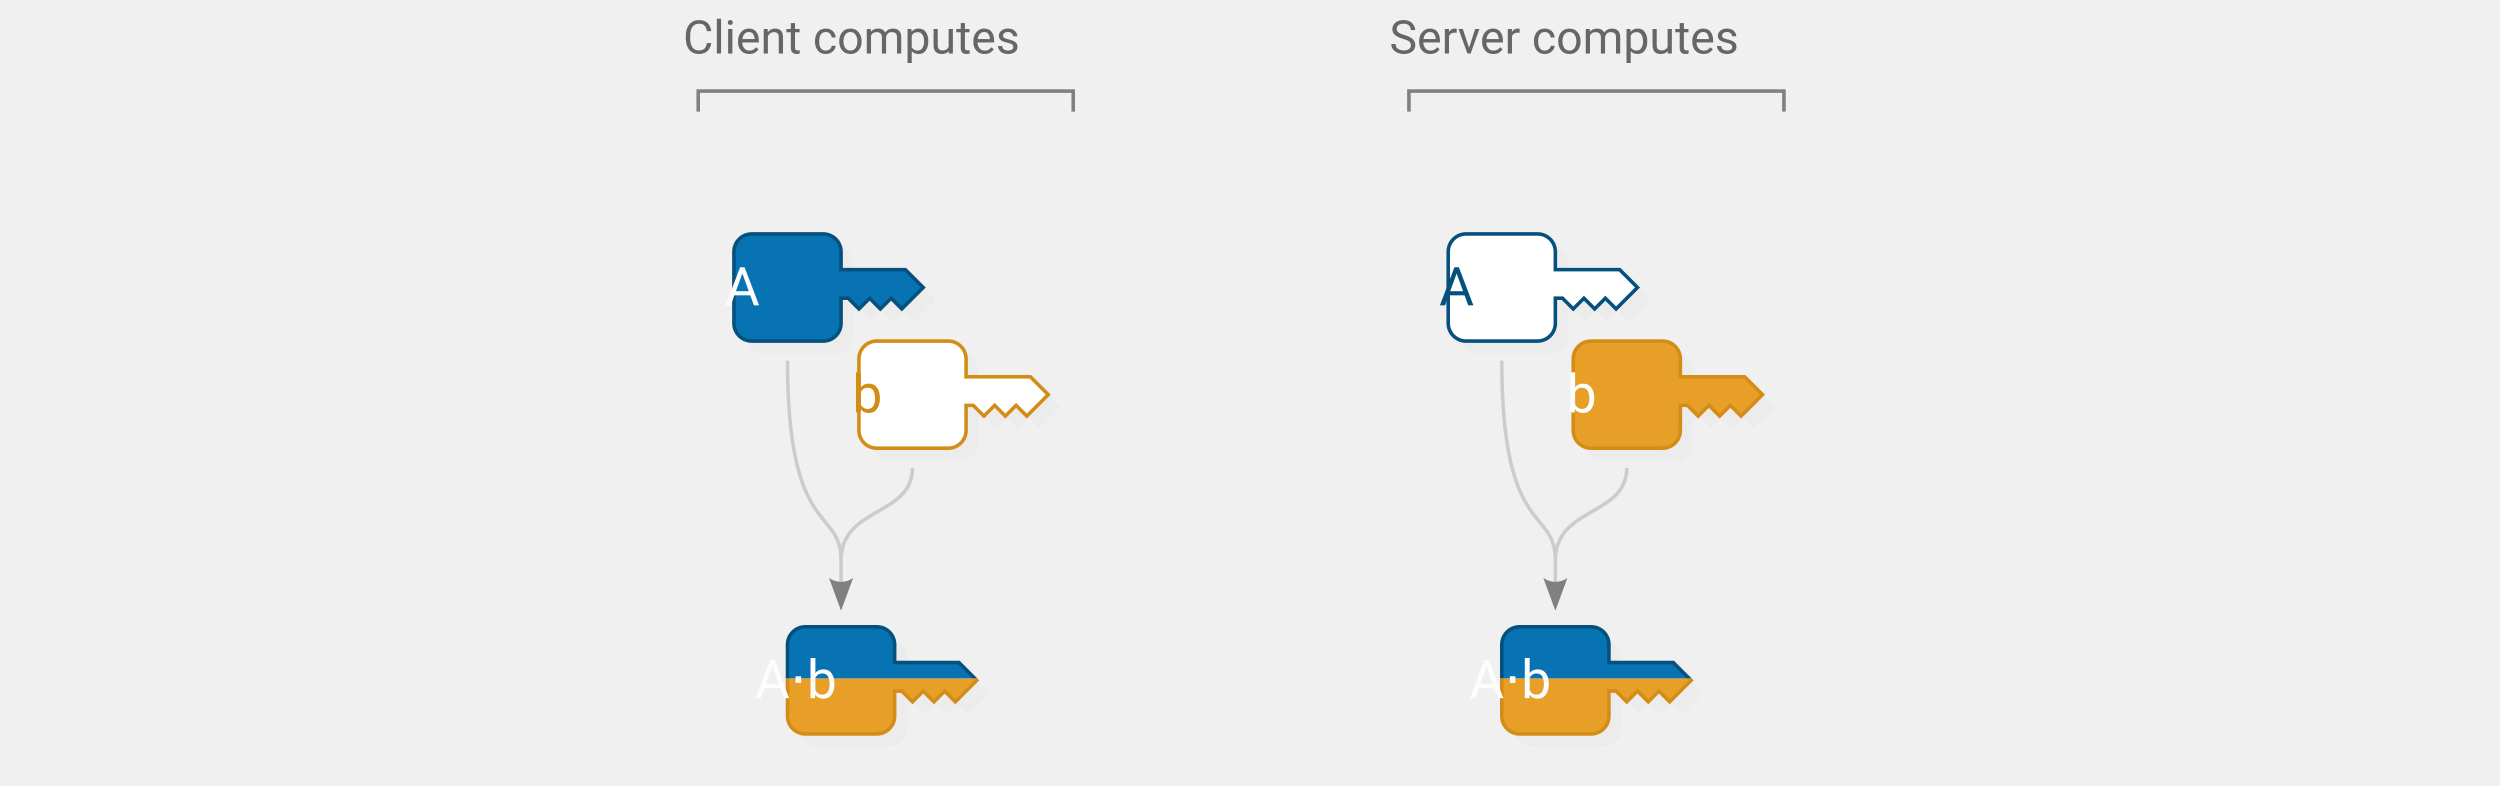
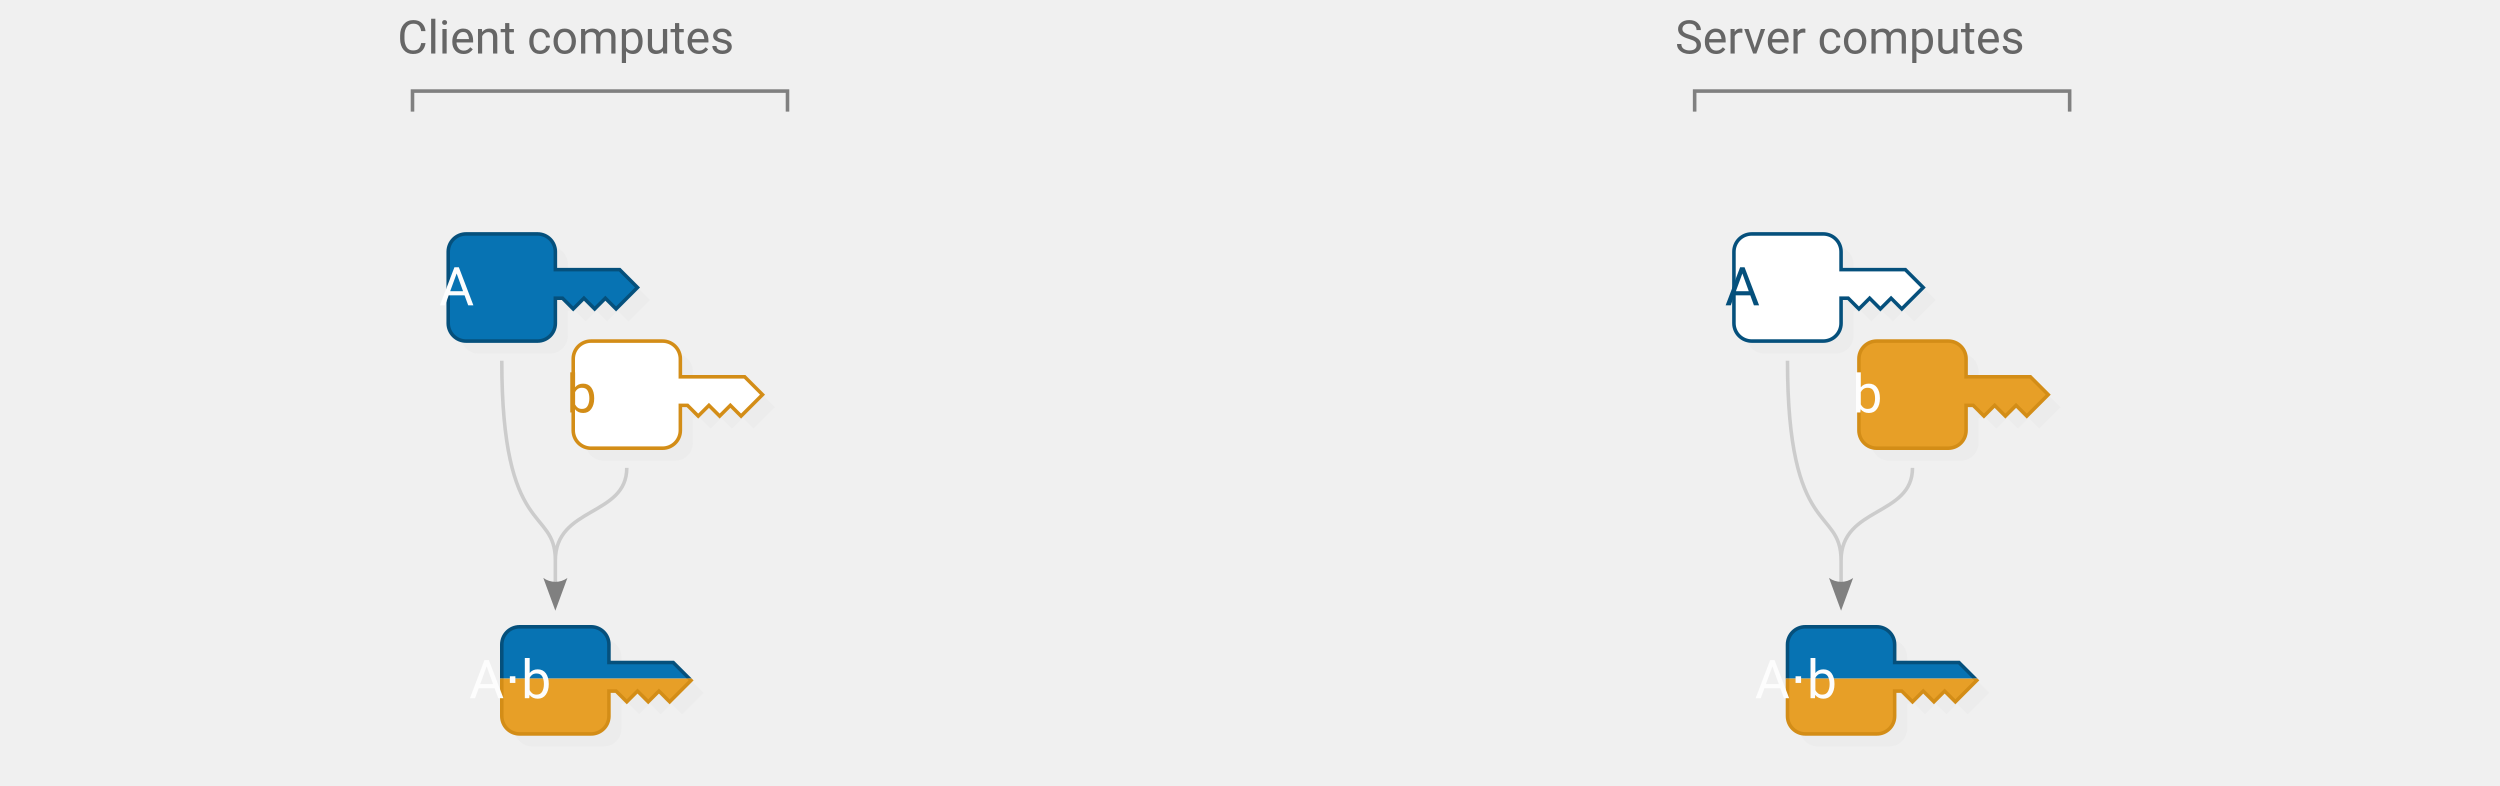
<svg xmlns="http://www.w3.org/2000/svg" width="700" height="220" viewBox="0 0 700 220" version="1.1" id="svg8">
  <defs id="defs2">
    <marker style="overflow:visible" id="marker4233" refX="0" refY="0" orient="auto">
      <path transform="scale(-0.6)" d="m 8.719,4.034 -10.926,-4.018 10.926,-4.018 c -1.745,2.372 -1.735,5.617 -6e-7,8.035 z" style="fill:#808080;fill-opacity:1;fill-rule:evenodd;stroke:#808080;stroke-width:0.625;stroke-linejoin:round;stroke-opacity:1" id="path4231" />
    </marker>
    <marker orient="auto" refY="0" refX="0" id="marker4083" style="overflow:visible">
      <path id="path4081" style="fill:#808080;fill-opacity:1;fill-rule:evenodd;stroke:#808080;stroke-width:0.625;stroke-linejoin:round;stroke-opacity:1" d="m 8.719,4.034 -10.926,-4.018 10.926,-4.018 c -1.745,2.372 -1.735,5.617 -6e-7,8.035 z" transform="scale(-0.6)" />
    </marker>
    <marker style="overflow:visible" id="marker4007" refX="0" refY="0" orient="auto">
      <path transform="scale(-0.6)" d="m 8.719,4.034 -10.926,-4.018 10.926,-4.018 c -1.745,2.372 -1.735,5.617 -6e-7,8.035 z" style="fill:#808080;fill-opacity:1;fill-rule:evenodd;stroke:#808080;stroke-width:0.625;stroke-linejoin:round;stroke-opacity:1" id="path4005" />
    </marker>
    <marker style="overflow:visible" id="marker3931" refX="0" refY="0" orient="auto">
      <path transform="scale(-0.6)" d="m 8.719,4.034 -10.926,-4.018 10.926,-4.018 c -1.745,2.372 -1.735,5.617 -6e-7,8.035 z" style="fill:#808080;fill-opacity:1;fill-rule:evenodd;stroke:#808080;stroke-width:0.625;stroke-linejoin:round;stroke-opacity:1" id="path3929" />
    </marker>
    <marker orient="auto" refY="0" refX="0" id="marker3867" style="overflow:visible">
      <path id="path3865" style="fill:#808080;fill-opacity:1;fill-rule:evenodd;stroke:#808080;stroke-width:0.625;stroke-linejoin:round;stroke-opacity:1" d="m 8.719,4.034 -10.926,-4.018 10.926,-4.018 c -1.745,2.372 -1.735,5.617 -6e-7,8.035 z" transform="scale(-0.6)" />
    </marker>
    <marker orient="auto" refY="0" refX="0" id="Arrow2Mstart" style="overflow:visible">
      <path id="path862" style="fill:#808080;fill-opacity:1;fill-rule:evenodd;stroke:#808080;stroke-width:0.625;stroke-linejoin:round;stroke-opacity:1" d="m 8.719,4.034 -10.926,-4.018 10.926,-4.018 c -1.745,2.372 -1.735,5.617 -6e-7,8.035 z" transform="scale(0.6)" />
    </marker>
    <marker style="overflow:visible" id="marker3411" refX="0" refY="0" orient="auto">
      <path transform="scale(-0.6)" d="m 8.719,4.034 -10.926,-4.018 10.926,-4.018 c -1.745,2.372 -1.735,5.617 -6e-7,8.035 z" style="fill:#808080;fill-opacity:1;fill-rule:evenodd;stroke:#808080;stroke-width:0.625;stroke-linejoin:round;stroke-opacity:1" id="path3409" />
    </marker>
    <clipPath clipPathUnits="userSpaceOnUse" id="clipPath4115">
      <rect style="color:#000000;overflow:visible;opacity:1;vector-effect:none;fill:#666666;fill-opacity:1;stroke:none;stroke-width:0.856;stroke-linecap:butt;stroke-linejoin:miter;stroke-miterlimit:4;stroke-dasharray:none;stroke-dashoffset:0;stroke-opacity:1;marker:none;marker-start:none;marker-mid:none;marker-end:none;paint-order:fill markers stroke" id="rect4117" width="55" height="16" x="359" y="292.167" />
    </clipPath>
    <clipPath clipPathUnits="userSpaceOnUse" id="clipPath4119">
      <rect y="316.167" x="344" height="16" width="55" id="rect4121" style="color:#000000;overflow:visible;opacity:1;vector-effect:none;fill:#3e3e3e;fill-opacity:1;stroke:none;stroke-width:0.856;stroke-linecap:butt;stroke-linejoin:miter;stroke-miterlimit:4;stroke-dasharray:none;stroke-dashoffset:0;stroke-opacity:1;marker:none;marker-start:none;marker-mid:none;marker-end:none;paint-order:fill markers stroke" />
    </clipPath>
    <clipPath clipPathUnits="userSpaceOnUse" id="clipPath4119-7">
      <rect y="316.167" x="344" height="16" width="55" id="rect4121-4" style="color:#000000;overflow:visible;opacity:1;vector-effect:none;fill:#3e3e3e;fill-opacity:1;stroke:none;stroke-width:0.856;stroke-linecap:butt;stroke-linejoin:miter;stroke-miterlimit:4;stroke-dasharray:none;stroke-dashoffset:0;stroke-opacity:1;marker:none;marker-start:none;marker-mid:none;marker-end:none;paint-order:fill markers stroke" />
    </clipPath>
    <clipPath clipPathUnits="userSpaceOnUse" id="clipPath4373">
      <rect y="291.667" x="359" height="16" width="55" id="rect4375" style="color:#000000;overflow:visible;opacity:1;vector-effect:none;fill:#666666;fill-opacity:1;stroke:none;stroke-width:0.856;stroke-linecap:butt;stroke-linejoin:miter;stroke-miterlimit:4;stroke-dasharray:none;stroke-dashoffset:0;stroke-opacity:1;marker:none;marker-start:none;marker-mid:none;marker-end:none;paint-order:fill markers stroke" />
    </clipPath>
    <clipPath clipPathUnits="userSpaceOnUse" id="clipPath4379">
      <rect style="color:#000000;overflow:visible;opacity:1;vector-effect:none;fill:#3e3e3e;fill-opacity:1;stroke:none;stroke-width:0.856;stroke-linecap:butt;stroke-linejoin:miter;stroke-miterlimit:4;stroke-dasharray:none;stroke-dashoffset:0;stroke-opacity:1;marker:none;marker-start:none;marker-mid:none;marker-end:none;paint-order:fill markers stroke" id="rect4381" width="55" height="16" x="344" y="315.667" />
    </clipPath>
    <clipPath clipPathUnits="userSpaceOnUse" id="clipPath4115-7">
      <rect style="color:#000000;overflow:visible;opacity:1;vector-effect:none;fill:#666666;fill-opacity:1;stroke:none;stroke-width:0.856;stroke-linecap:butt;stroke-linejoin:miter;stroke-miterlimit:4;stroke-dasharray:none;stroke-dashoffset:0;stroke-opacity:1;marker:none;marker-start:none;marker-mid:none;marker-end:none;paint-order:fill markers stroke" id="rect4117-4" width="55" height="16" x="359" y="292.167" />
    </clipPath>
    <clipPath clipPathUnits="userSpaceOnUse" id="clipPath4119-3">
      <rect y="316.167" x="344" height="16" width="55" id="rect4121-0" style="color:#000000;overflow:visible;opacity:1;vector-effect:none;fill:#3e3e3e;fill-opacity:1;stroke:none;stroke-width:0.856;stroke-linecap:butt;stroke-linejoin:miter;stroke-miterlimit:4;stroke-dasharray:none;stroke-dashoffset:0;stroke-opacity:1;marker:none;marker-start:none;marker-mid:none;marker-end:none;paint-order:fill markers stroke" />
    </clipPath>
    <clipPath clipPathUnits="userSpaceOnUse" id="clipPath4119-8">
      <rect y="316.167" x="344" height="16" width="55" id="rect4121-6" style="color:#000000;overflow:visible;opacity:1;vector-effect:none;fill:#3e3e3e;fill-opacity:1;stroke:none;stroke-width:0.856;stroke-linecap:butt;stroke-linejoin:miter;stroke-miterlimit:4;stroke-dasharray:none;stroke-dashoffset:0;stroke-opacity:1;marker:none;marker-start:none;marker-mid:none;marker-end:none;paint-order:fill markers stroke" />
    </clipPath>
    <clipPath clipPathUnits="userSpaceOnUse" id="clipPath4373-3">
      <rect y="291.667" x="359" height="16" width="55" id="rect4375-1" style="color:#000000;overflow:visible;opacity:1;vector-effect:none;fill:#666666;fill-opacity:1;stroke:none;stroke-width:0.856;stroke-linecap:butt;stroke-linejoin:miter;stroke-miterlimit:4;stroke-dasharray:none;stroke-dashoffset:0;stroke-opacity:1;marker:none;marker-start:none;marker-mid:none;marker-end:none;paint-order:fill markers stroke" />
    </clipPath>
    <clipPath clipPathUnits="userSpaceOnUse" id="clipPath4379-9">
      <rect style="color:#000000;overflow:visible;opacity:1;vector-effect:none;fill:#3e3e3e;fill-opacity:1;stroke:none;stroke-width:0.856;stroke-linecap:butt;stroke-linejoin:miter;stroke-miterlimit:4;stroke-dasharray:none;stroke-dashoffset:0;stroke-opacity:1;marker:none;marker-start:none;marker-mid:none;marker-end:none;paint-order:fill markers stroke" id="rect4381-4" width="55" height="16" x="344" y="315.667" />
    </clipPath>
    <clipPath clipPathUnits="userSpaceOnUse" id="clipPath4373-3-7">
      <rect y="291.667" x="359" height="16" width="55" id="rect4375-1-8" style="color:#000000;overflow:visible;opacity:1;vector-effect:none;fill:#666666;fill-opacity:1;stroke:none;stroke-width:0.856;stroke-linecap:butt;stroke-linejoin:miter;stroke-miterlimit:4;stroke-dasharray:none;stroke-dashoffset:0;stroke-opacity:1;marker:none;marker-start:none;marker-mid:none;marker-end:none;paint-order:fill markers stroke" />
    </clipPath>
    <clipPath clipPathUnits="userSpaceOnUse" id="clipPath4379-9-4">
      <rect style="color:#000000;overflow:visible;opacity:1;vector-effect:none;fill:#3e3e3e;fill-opacity:1;stroke:none;stroke-width:0.856;stroke-linecap:butt;stroke-linejoin:miter;stroke-miterlimit:4;stroke-dasharray:none;stroke-dashoffset:0;stroke-opacity:1;marker:none;marker-start:none;marker-mid:none;marker-end:none;paint-order:fill markers stroke" id="rect4381-4-5" width="55" height="16" x="344" y="315.667" />
    </clipPath>
  </defs>
  <g id="layer1" transform="translate(0,-371.1667)">
-     <g id="g4330" transform="translate(225.5,135.5)">
+     <g id="g4330" transform="translate(305.5,135.5)">
      <path id="path4284" d="m 188.5,304.667 c -2.77,0 -5,2.23 -5,5 v 20 c 0,2.77 2.23,5 5,5 h 20 c 2.77,0 5,-2.23 5,-5 v -7 h 2 l 3,3 3,-3 3,3 3,-3 3,3 6,-6 -5,-5 h -18 v -5 c 0,-2.77 -2.23,-5 -5,-5 z" style="color:#000000;overflow:visible;opacity:1;vector-effect:none;fill:#ececec;fill-opacity:1;stroke:none;stroke-width:1;stroke-linecap:butt;stroke-linejoin:miter;stroke-miterlimit:4;stroke-dasharray:none;stroke-dashoffset:0;stroke-opacity:1;marker:none;marker-start:none;marker-mid:none;marker-end:none;paint-order:fill markers stroke" />
      <path style="color:#000000;overflow:visible;opacity:1;vector-effect:none;fill:#ffffff;fill-opacity:1;stroke:#05507c;stroke-width:1;stroke-linecap:butt;stroke-linejoin:miter;stroke-miterlimit:4;stroke-dasharray:none;stroke-dashoffset:0;stroke-opacity:1;marker:none;marker-start:none;marker-mid:none;marker-end:none;paint-order:fill markers stroke" d="m 185,301.167 c -2.77,0 -5,2.23 -5,5 v 20 c 0,2.77 2.23,5 5,5 h 20 c 2.77,0 5,-2.23 5,-5 v -7 h 2 l 3,3 3,-3 3,3 3,-3 3,3 6,-6 -5,-5 h -18 v -5 c 0,-2.77 -2.23,-5 -5,-5 z" id="path3955-0-3" />
      <text id="text3555" y="321.167" x="195" style="color:#000000;font-style:normal;font-variant:normal;font-weight:normal;font-stretch:normal;font-size:13px;line-height:1;font-family:'Helvetica Neue';-inkscape-font-specification:'Helvetica Neue';text-indent:0;text-align:center;text-decoration:none;text-decoration-line:none;letter-spacing:0px;word-spacing:0px;text-transform:none;writing-mode:lr-tb;direction:ltr;baseline-shift:baseline;text-anchor:middle;display:inline;overflow:visible;visibility:visible;fill:#05507c;fill-opacity:1;fill-rule:nonzero;stroke:none;stroke-width:1px;stroke-linecap:butt;stroke-linejoin:miter;stroke-opacity:1;marker:none;enable-background:accumulate" xml:space="preserve">
        <tspan id="tspan3553" style="font-style:normal;font-variant:normal;font-weight:normal;font-stretch:normal;font-size:15px;line-height:1.2;font-family:Roboto;-inkscape-font-specification:Roboto;fill:#05507c;fill-opacity:1" y="321.167" x="195">A</tspan>
      </text>
    </g>
-     <g id="g4318" transform="translate(345.5,105.5)">
+     <g id="g4318" transform="translate(425.5,105.5)">
      <path style="color:#000000;overflow:visible;opacity:1;vector-effect:none;fill:#ececec;fill-opacity:1;stroke:none;stroke-width:1;stroke-linecap:butt;stroke-linejoin:miter;stroke-miterlimit:4;stroke-dasharray:none;stroke-dashoffset:0;stroke-opacity:1;marker:none;marker-start:none;marker-mid:none;marker-end:none;paint-order:fill markers stroke" d="m 103.5,364.667 c -2.77,0 -5,2.23 -5,5 v 20 c 0,2.77 2.23,5 5,5 h 20 c 2.77,0 5,-2.23 5,-5 v -7 h 2 l 3,3 3,-3 3,3 3,-3 3,3 6,-6 -5,-5 h -18 v -5 c 0,-2.77 -2.23,-5 -5,-5 z" id="path4278" />
      <path style="color:#000000;overflow:visible;opacity:1;vector-effect:none;fill:#e79f27;fill-opacity:1;stroke:#d38d17;stroke-width:1;stroke-linecap:butt;stroke-linejoin:miter;stroke-miterlimit:4;stroke-dasharray:none;stroke-dashoffset:0;stroke-opacity:1;marker:none;marker-start:none;marker-mid:none;marker-end:none;paint-order:fill markers stroke" d="m 100,361.167 c -2.77,0 -5,2.23 -5,5 v 20 c 0,2.77 2.23,5 5,5 h 20 c 2.77,0 5,-2.23 5,-5 v -7 h 2 l 3,3 3,-3 3,3 3,-3 3,3 6,-6 -5,-5 h -18 v -5 c 0,-2.77 -2.23,-5 -5,-5 z" id="path3955" />
      <text xml:space="preserve" style="color:#000000;font-style:normal;font-variant:normal;font-weight:normal;font-stretch:normal;font-size:13px;line-height:1;font-family:'Helvetica Neue';-inkscape-font-specification:'Helvetica Neue';text-indent:0;text-align:center;text-decoration:none;text-decoration-line:none;letter-spacing:0px;word-spacing:0px;text-transform:none;writing-mode:lr-tb;direction:ltr;baseline-shift:baseline;text-anchor:middle;display:inline;overflow:visible;visibility:visible;fill:#fefefe;fill-opacity:1;fill-rule:nonzero;stroke:none;stroke-width:1px;stroke-linecap:butt;stroke-linejoin:miter;stroke-opacity:1;marker:none;enable-background:accumulate" x="110" y="381.167" id="text3530">
        <tspan x="110" y="381.167" style="font-style:normal;font-variant:normal;font-weight:normal;font-stretch:normal;font-size:15px;line-height:1.2;font-family:Roboto;-inkscape-font-specification:Roboto;fill:#fefefe;fill-opacity:1" id="tspan3528">b</tspan>
      </text>
    </g>
    <g id="g4355-0" transform="translate(236,486)">
-       <path style="color:#000000;overflow:visible;opacity:1;vector-effect:none;fill:#ececec;fill-opacity:1;stroke:none;stroke-width:1;stroke-linecap:butt;stroke-linejoin:miter;stroke-miterlimit:4;stroke-dasharray:none;stroke-dashoffset:0;stroke-opacity:1;marker:none;marker-start:none;marker-mid:none;marker-end:none;paint-order:fill markers stroke" d="m 193,64.167 c -2.77,0 -5,2.23 -5,5 v 20 c 0,2.77 2.23,5 5,5 h 20 c 2.77,0 5,-2.23 5,-5 v -7 h 2 l 3,3 3,-3 3,3 3,-3 3,3 6,-6 -5,-5 h -18 v -5 c 0,-2.77 -2.23,-5 -5,-5 z" id="path4290-3" />
-       <path transform="translate(-175.5,-232.5)" clip-path="url(#clipPath4373-3-7)" id="path4113-6" d="m 365,293.167 c -2.77,0 -5,2.23 -5,5 v 20 c 0,2.77 2.23,5 5,5 h 20 c 2.77,0 5,-2.23 5,-5 v -7 h 2 l 3,3 3,-3 3,3 3,-3 3,3 6,-6 -5,-5 h -18 v -5 c 0,-2.77 -2.23,-5 -5,-5 z" style="color:#000000;overflow:visible;opacity:1;vector-effect:none;fill:#0773b3;fill-opacity:1;stroke:#05507c;stroke-width:1;stroke-linecap:butt;stroke-linejoin:miter;stroke-miterlimit:4;stroke-dasharray:none;stroke-dashoffset:0;stroke-opacity:1;marker:none;marker-start:none;marker-mid:none;marker-end:none;paint-order:fill markers stroke" />
-       <path clip-path="url(#clipPath4379-9-4)" style="color:#000000;overflow:visible;opacity:1;vector-effect:none;fill:#e79f27;fill-opacity:1;stroke:#d38d17;stroke-width:1;stroke-linecap:butt;stroke-linejoin:miter;stroke-miterlimit:4;stroke-dasharray:none;stroke-dashoffset:0;stroke-opacity:1;marker:none;marker-start:none;marker-mid:none;marker-end:none;paint-order:fill markers stroke" d="m 350,301.167 c -2.77,0 -5,2.23 -5,5 v 20 c 0,2.77 2.23,5 5,5 h 20 c 2.77,0 5,-2.23 5,-5 v -7 h 2 l 3,3 3,-3 3,3 3,-3 3,3 6,-6 -5,-5 h -18 v -5 c 0,-2.77 -2.23,-5 -5,-5 z" id="path3955-0-1-1" transform="translate(-160.5,-240.5)" />
-       <text id="text3728-0" y="80.667" x="199.5" style="color:#000000;font-style:normal;font-variant:normal;font-weight:normal;font-stretch:normal;font-size:13px;line-height:1;font-family:'Helvetica Neue';-inkscape-font-specification:'Helvetica Neue';text-indent:0;text-align:center;text-decoration:none;text-decoration-line:none;letter-spacing:0px;word-spacing:0px;text-transform:none;writing-mode:lr-tb;direction:ltr;baseline-shift:baseline;text-anchor:middle;display:inline;overflow:visible;visibility:visible;fill:#fdfdfd;fill-opacity:1;fill-rule:nonzero;stroke:none;stroke-width:1px;stroke-linecap:butt;stroke-linejoin:miter;stroke-opacity:1;marker:none;enable-background:accumulate" xml:space="preserve">
-         <tspan id="tspan3726-6" style="font-style:normal;font-variant:normal;font-weight:normal;font-stretch:normal;font-size:15px;line-height:1.2;font-family:Roboto;-inkscape-font-specification:Roboto;letter-spacing:0px;fill:#fdfdfd;fill-opacity:1" y="80.667" x="199.5">A⋅b</tspan>
+       <path style="color:#000000;overflow:visible;opacity:1;vector-effect:none;fill:#ececec;fill-opacity:1;stroke:none;stroke-width:1;stroke-linecap:butt;stroke-linejoin:miter;stroke-miterlimit:4;stroke-dasharray:none;stroke-dashoffset:0;stroke-opacity:1;marker:none;marker-start:none;marker-mid:none;marker-end:none;paint-order:fill markers stroke" d="m 273,64.167 c -2.77,0 -5,2.23 -5,5 v 20 c 0,2.77 2.23,5 5,5 h 20 c 2.77,0 5,-2.23 5,-5 v -7 h 2 l 3,3 3,-3 3,3 3,-3 3,3 6,-6 -5,-5 h -18 v -5 c 0,-2.77 -2.23,-5 -5,-5 z" id="path4290-3" />
+       <path transform="translate(-95.5,-232.5)" clip-path="url(#clipPath4373-3-7)" id="path4113-6" d="m 365,293.167 c -2.77,0 -5,2.23 -5,5 v 20 c 0,2.77 2.23,5 5,5 h 20 c 2.77,0 5,-2.23 5,-5 v -7 h 2 l 3,3 3,-3 3,3 3,-3 3,3 6,-6 -5,-5 h -18 v -5 c 0,-2.77 -2.23,-5 -5,-5 z" style="color:#000000;overflow:visible;opacity:1;vector-effect:none;fill:#0773b3;fill-opacity:1;stroke:#05507c;stroke-width:1;stroke-linecap:butt;stroke-linejoin:miter;stroke-miterlimit:4;stroke-dasharray:none;stroke-dashoffset:0;stroke-opacity:1;marker:none;marker-start:none;marker-mid:none;marker-end:none;paint-order:fill markers stroke" />
+       <path clip-path="url(#clipPath4379-9-4)" style="color:#000000;overflow:visible;opacity:1;vector-effect:none;fill:#e79f27;fill-opacity:1;stroke:#d38d17;stroke-width:1;stroke-linecap:butt;stroke-linejoin:miter;stroke-miterlimit:4;stroke-dasharray:none;stroke-dashoffset:0;stroke-opacity:1;marker:none;marker-start:none;marker-mid:none;marker-end:none;paint-order:fill markers stroke" d="m 350,301.167 c -2.77,0 -5,2.23 -5,5 v 20 c 0,2.77 2.23,5 5,5 h 20 c 2.77,0 5,-2.23 5,-5 v -7 h 2 l 3,3 3,-3 3,3 3,-3 3,3 6,-6 -5,-5 h -18 v -5 c 0,-2.77 -2.23,-5 -5,-5 z" id="path3955-0-1-1" transform="translate(-80.5,-240.5)" />
+       <text id="text3728-0" y="80.667" x="279.5" style="color:#000000;font-style:normal;font-variant:normal;font-weight:normal;font-stretch:normal;font-size:13px;line-height:1;font-family:'Helvetica Neue';-inkscape-font-specification:'Helvetica Neue';text-indent:0;text-align:center;text-decoration:none;text-decoration-line:none;letter-spacing:0px;word-spacing:0px;text-transform:none;writing-mode:lr-tb;direction:ltr;baseline-shift:baseline;text-anchor:middle;display:inline;overflow:visible;visibility:visible;fill:#fdfdfd;fill-opacity:1;fill-rule:nonzero;stroke:none;stroke-width:1px;stroke-linecap:butt;stroke-linejoin:miter;stroke-opacity:1;marker:none;enable-background:accumulate" xml:space="preserve">
+         <tspan id="tspan3726-6" style="font-style:normal;font-variant:normal;font-weight:normal;font-stretch:normal;font-size:15px;line-height:1.2;font-family:Roboto;-inkscape-font-specification:Roboto;letter-spacing:0px;fill:#fdfdfd;fill-opacity:1" y="80.667" x="279.5">A⋅b</tspan>
      </text>
    </g>
-     <g id="g4300" transform="translate(190.5,135.5)">
+     <g id="g4300" transform="translate(110.5,135.5)">
      <path id="path4258" d="m 23.5,304.667 c -2.77,0 -5,2.23 -5,5 v 20 c 0,2.77 2.23,5 5,5 h 20 c 2.77,0 5,-2.23 5,-5 v -7 h 2 l 3,3 3,-3 3,3 3,-3 3,3 6,-6 -5,-5 h -18 v -5 c 0,-2.77 -2.23,-5 -5,-5 z" style="color:#000000;overflow:visible;opacity:1;vector-effect:none;fill:#ececec;fill-opacity:1;stroke:none;stroke-width:1;stroke-linecap:butt;stroke-linejoin:miter;stroke-miterlimit:4;stroke-dasharray:none;stroke-dashoffset:0;stroke-opacity:1;marker:none;marker-start:none;marker-mid:none;marker-end:none;paint-order:fill markers stroke" />
      <path id="rect9119" d="m 20,301.167 c -2.77,0 -5,2.23 -5,5 v 20 c 0,2.77 2.23,5 5,5 h 20 c 2.77,0 5,-2.23 5,-5 v -7 h 2 l 3,3 3,-3 3,3 3,-3 3,3 6,-6 -5,-5 h -18 v -5 c 0,-2.77 -2.23,-5 -5,-5 z" style="color:#000000;overflow:visible;opacity:1;vector-effect:none;fill:#0773b3;fill-opacity:1;stroke:#05507c;stroke-width:1;stroke-linecap:butt;stroke-linejoin:miter;stroke-miterlimit:4;stroke-dasharray:none;stroke-dashoffset:0;stroke-opacity:1;marker:none;marker-start:none;marker-mid:none;marker-end:none;paint-order:fill markers stroke" />
      <text xml:space="preserve" style="color:#000000;font-style:normal;font-variant:normal;font-weight:normal;font-stretch:normal;font-size:13px;line-height:1;font-family:'Helvetica Neue';-inkscape-font-specification:'Helvetica Neue';text-indent:0;text-align:center;text-decoration:none;text-decoration-line:none;letter-spacing:0px;word-spacing:0px;text-transform:none;writing-mode:lr-tb;direction:ltr;baseline-shift:baseline;text-anchor:middle;display:inline;overflow:visible;visibility:visible;fill:#fdfdfd;fill-opacity:1;fill-rule:nonzero;stroke:none;stroke-width:1px;stroke-linecap:butt;stroke-linejoin:miter;stroke-opacity:1;marker:none;enable-background:accumulate" x="30" y="321.167" id="text9101">
        <tspan x="30" y="321.167" style="font-style:normal;font-variant:normal;font-weight:normal;font-stretch:normal;font-size:15px;line-height:1.2;font-family:Roboto;-inkscape-font-specification:Roboto;fill:#fdfdfd;fill-opacity:1" id="tspan9099">A</tspan>
      </text>
    </g>
-     <g id="g4355" transform="translate(-164,486)">
+     <g id="g4355" transform="translate(-244,486)">
      <path style="color:#000000;overflow:visible;opacity:1;vector-effect:none;fill:#ececec;fill-opacity:1;stroke:none;stroke-width:1;stroke-linecap:butt;stroke-linejoin:miter;stroke-miterlimit:4;stroke-dasharray:none;stroke-dashoffset:0;stroke-opacity:1;marker:none;marker-start:none;marker-mid:none;marker-end:none;paint-order:fill markers stroke" d="m 393,64.167 c -2.77,0 -5,2.23 -5,5 v 20 c 0,2.77 2.23,5 5,5 h 20 c 2.77,0 5,-2.23 5,-5 v -7 h 2 l 3,3 3,-3 3,3 3,-3 3,3 6,-6 -5,-5 h -18 v -5 c 0,-2.77 -2.23,-5 -5,-5 z" id="path4290" />
      <path transform="translate(24.5,-232.5)" clip-path="url(#clipPath4373-3)" id="path4113" d="m 365,293.167 c -2.77,0 -5,2.23 -5,5 v 20 c 0,2.77 2.23,5 5,5 h 20 c 2.77,0 5,-2.23 5,-5 v -7 h 2 l 3,3 3,-3 3,3 3,-3 3,3 6,-6 -5,-5 h -18 v -5 c 0,-2.77 -2.23,-5 -5,-5 z" style="color:#000000;overflow:visible;opacity:1;vector-effect:none;fill:#0773b3;fill-opacity:1;stroke:#05507c;stroke-width:1;stroke-linecap:butt;stroke-linejoin:miter;stroke-miterlimit:4;stroke-dasharray:none;stroke-dashoffset:0;stroke-opacity:1;marker:none;marker-start:none;marker-mid:none;marker-end:none;paint-order:fill markers stroke" />
      <path clip-path="url(#clipPath4379-9)" style="color:#000000;overflow:visible;opacity:1;vector-effect:none;fill:#e79f27;fill-opacity:1;stroke:#d38d17;stroke-width:1;stroke-linecap:butt;stroke-linejoin:miter;stroke-miterlimit:4;stroke-dasharray:none;stroke-dashoffset:0;stroke-opacity:1;marker:none;marker-start:none;marker-mid:none;marker-end:none;paint-order:fill markers stroke" d="m 350,301.167 c -2.77,0 -5,2.23 -5,5 v 20 c 0,2.77 2.23,5 5,5 h 20 c 2.77,0 5,-2.23 5,-5 v -7 h 2 l 3,3 3,-3 3,3 3,-3 3,3 6,-6 -5,-5 h -18 v -5 c 0,-2.77 -2.23,-5 -5,-5 z" id="path3955-0-1" transform="translate(39.5,-240.5)" />
      <text id="text3728" y="80.667" x="399.5" style="color:#000000;font-style:normal;font-variant:normal;font-weight:normal;font-stretch:normal;font-size:13px;line-height:1;font-family:'Helvetica Neue';-inkscape-font-specification:'Helvetica Neue';text-indent:0;text-align:center;text-decoration:none;text-decoration-line:none;letter-spacing:0px;word-spacing:0px;text-transform:none;writing-mode:lr-tb;direction:ltr;baseline-shift:baseline;text-anchor:middle;display:inline;overflow:visible;visibility:visible;fill:#fdfdfd;fill-opacity:1;fill-rule:nonzero;stroke:none;stroke-width:1px;stroke-linecap:butt;stroke-linejoin:miter;stroke-opacity:1;marker:none;enable-background:accumulate" xml:space="preserve">
        <tspan id="tspan3726" style="font-style:normal;font-variant:normal;font-weight:normal;font-stretch:normal;font-size:15px;line-height:1.2;font-family:Roboto;-inkscape-font-specification:Roboto;letter-spacing:0px;fill:#fdfdfd;fill-opacity:1" y="80.667" x="399.5">A⋅b</tspan>
      </text>
    </g>
-     <text xml:space="preserve" style="color:#000000;font-style:normal;font-variant:normal;font-weight:normal;font-stretch:normal;font-size:13px;line-height:1;font-family:'Helvetica Neue';-inkscape-font-specification:'Helvetica Neue';text-indent:0;text-align:center;text-decoration:none;text-decoration-line:none;letter-spacing:0px;word-spacing:0px;text-transform:none;writing-mode:lr-tb;direction:ltr;baseline-shift:baseline;text-anchor:middle;display:inline;overflow:visible;visibility:visible;fill:#666666;fill-opacity:1;fill-rule:nonzero;stroke:none;stroke-width:1px;stroke-linecap:butt;stroke-linejoin:miter;stroke-opacity:1;marker:none;enable-background:accumulate" x="247.443" y="386.167" id="text12">
-       <tspan x="247.443" y="386.167" style="font-style:normal;font-variant:normal;font-weight:normal;font-stretch:normal;font-size:13px;line-height:1.2;font-family:Roboto;-inkscape-font-specification:Roboto;fill:#666666;fill-opacity:1" id="tspan822">Client computes</tspan>
+     <text xml:space="preserve" style="color:#000000;font-style:normal;font-variant:normal;font-weight:normal;font-stretch:normal;font-size:13px;line-height:1;font-family:'Helvetica Neue';-inkscape-font-specification:'Helvetica Neue';text-indent:0;text-align:center;text-decoration:none;text-decoration-line:none;letter-spacing:0px;word-spacing:0px;text-transform:none;writing-mode:lr-tb;direction:ltr;baseline-shift:baseline;text-anchor:middle;display:inline;overflow:visible;visibility:visible;fill:#666666;fill-opacity:1;fill-rule:nonzero;stroke:none;stroke-width:1px;stroke-linecap:butt;stroke-linejoin:miter;stroke-opacity:1;marker:none;enable-background:accumulate" x="167.443" y="386.167" id="text12">
+       <tspan x="167.443" y="386.167" style="font-style:normal;font-variant:normal;font-weight:normal;font-stretch:normal;font-size:13px;line-height:1.2;font-family:Roboto;-inkscape-font-specification:Roboto;fill:#666666;fill-opacity:1" id="tspan822">Client computes</tspan>
    </text>
-     <path style="color:#000000;overflow:visible;opacity:1;vector-effect:none;fill:none;fill-opacity:0.8;stroke:#808080;stroke-width:1;stroke-linecap:butt;stroke-linejoin:miter;stroke-miterlimit:4;stroke-dasharray:none;stroke-dashoffset:0;stroke-opacity:1;marker:none;marker-start:none;marker-mid:none;marker-end:none;paint-order:fill markers stroke" d="m 195.5,402.417 v -5.75 h 104.577 0.423 v 5.75" id="path4592" />
-     <g transform="translate(-19.5,105.5)" id="g2919">
+     <path style="color:#000000;overflow:visible;opacity:1;vector-effect:none;fill:none;fill-opacity:0.8;stroke:#808080;stroke-width:1;stroke-linecap:butt;stroke-linejoin:miter;stroke-miterlimit:4;stroke-dasharray:none;stroke-dashoffset:0;stroke-opacity:1;marker:none;marker-start:none;marker-mid:none;marker-end:none;paint-order:fill markers stroke" d="m 115.5,402.417 v -5.75 h 104.577 0.423 v 5.75" id="path4592" />
+     <g transform="translate(-99.5,105.5)" id="g2919">
      <path style="color:#000000;overflow:visible;opacity:1;vector-effect:none;fill:#ececec;fill-opacity:1;stroke:none;stroke-width:1;stroke-linecap:butt;stroke-linejoin:miter;stroke-miterlimit:4;stroke-dasharray:none;stroke-dashoffset:0;stroke-opacity:1;marker:none;marker-start:none;marker-mid:none;marker-end:none;paint-order:fill markers stroke" d="m 268.5,364.667 c -2.77,0 -5,2.23 -5,5 v 20 c 0,2.77 2.23,5 5,5 h 20 c 2.77,0 5,-2.23 5,-5 v -7 h 2 l 3,3 3,-3 3,3 3,-3 3,3 6,-6 -5,-5 h -18 v -5 c 0,-2.77 -2.23,-5 -5,-5 z" id="path2911" />
      <path id="path2913" d="m 265,361.167 c -2.77,0 -5,2.23 -5,5 v 20 c 0,2.77 2.23,5 5,5 h 20 c 2.77,0 5,-2.23 5,-5 v -7 h 2 l 3,3 3,-3 3,3 3,-3 3,3 6,-6 -5,-5 h -18 v -5 c 0,-2.77 -2.23,-5 -5,-5 z" style="color:#000000;overflow:visible;opacity:1;vector-effect:none;fill:#ffffff;fill-opacity:1;stroke:#d38d17;stroke-width:1;stroke-linecap:butt;stroke-linejoin:miter;stroke-miterlimit:4;stroke-dasharray:none;stroke-dashoffset:0;stroke-opacity:1;marker:none;marker-start:none;marker-mid:none;marker-end:none;paint-order:fill markers stroke" />
      <text xml:space="preserve" style="color:#000000;font-style:normal;font-variant:normal;font-weight:normal;font-stretch:normal;font-size:13px;line-height:1;font-family:'Helvetica Neue';-inkscape-font-specification:'Helvetica Neue';text-indent:0;text-align:center;text-decoration:none;text-decoration-line:none;letter-spacing:0px;word-spacing:0px;text-transform:none;writing-mode:lr-tb;direction:ltr;baseline-shift:baseline;text-anchor:middle;display:inline;overflow:visible;visibility:visible;fill:#d38d17;fill-opacity:1;fill-rule:nonzero;stroke:none;stroke-width:1px;stroke-linecap:butt;stroke-linejoin:miter;stroke-opacity:1;marker:none;enable-background:accumulate" x="275" y="381.167" id="text2917">
        <tspan x="275" y="381.167" style="font-style:normal;font-variant:normal;font-weight:normal;font-stretch:normal;font-size:15px;line-height:1.2;font-family:Roboto;-inkscape-font-specification:Roboto;fill:#d38d17;fill-opacity:1" id="tspan2915">b</tspan>
      </text>
    </g>
-     <g id="g3296" transform="translate(65.5,386)">
+     <g id="g3296" transform="translate(-14.5,386)">
      <path id="path3292" style="color:#000000;clip-rule:nonzero;display:inline;overflow:visible;visibility:visible;opacity:1;isolation:auto;mix-blend-mode:normal;color-interpolation:sRGB;color-interpolation-filters:linearRGB;solid-color:#000000;solid-opacity:1;vector-effect:none;fill:none;fill-opacity:0.8;fill-rule:nonzero;stroke:#cccccc;stroke-width:1;stroke-linecap:butt;stroke-linejoin:miter;stroke-miterlimit:4;stroke-dasharray:none;stroke-dashoffset:0;stroke-opacity:1;marker:none;marker-start:none;marker-mid:none;paint-order:fill markers stroke;color-rendering:auto;image-rendering:auto;shape-rendering:auto;text-rendering:auto;enable-background:accumulate" d="m 190,116.167 c 0,13.622 -20,10.784 -20,25.919 m -15,-55.919 c 0,50 15,40.784 15,55.919 v 7.081" />
      <path id="path3294" style="fill:#808080;fill-opacity:1;fill-rule:evenodd;stroke:none;stroke-width:0.375;stroke-linejoin:round;stroke-opacity:1" d="m 166.625,146.989 3.375,9.178 3.375,-9.178 c -1.993,1.466 -4.719,1.458 -6.75,0 z" />
    </g>
-     <text id="text3343" y="386.167" x="446.99" style="color:#000000;font-style:normal;font-variant:normal;font-weight:normal;font-stretch:normal;font-size:13px;line-height:1;font-family:'Helvetica Neue';-inkscape-font-specification:'Helvetica Neue';text-indent:0;text-align:center;text-decoration:none;text-decoration-line:none;letter-spacing:0px;word-spacing:0px;text-transform:none;writing-mode:lr-tb;direction:ltr;baseline-shift:baseline;text-anchor:middle;display:inline;overflow:visible;visibility:visible;fill:#666666;fill-opacity:1;fill-rule:nonzero;stroke:none;stroke-width:1px;stroke-linecap:butt;stroke-linejoin:miter;stroke-opacity:1;marker:none;enable-background:accumulate" xml:space="preserve">
-       <tspan id="tspan3341" style="font-style:normal;font-variant:normal;font-weight:normal;font-stretch:normal;font-size:13px;line-height:1.2;font-family:Roboto;-inkscape-font-specification:Roboto;fill:#666666;fill-opacity:1" y="386.167" x="446.99">Server computes</tspan>
+     <text id="text3343" y="386.167" x="526.99" style="color:#000000;font-style:normal;font-variant:normal;font-weight:normal;font-stretch:normal;font-size:13px;line-height:1;font-family:'Helvetica Neue';-inkscape-font-specification:'Helvetica Neue';text-indent:0;text-align:center;text-decoration:none;text-decoration-line:none;letter-spacing:0px;word-spacing:0px;text-transform:none;writing-mode:lr-tb;direction:ltr;baseline-shift:baseline;text-anchor:middle;display:inline;overflow:visible;visibility:visible;fill:#666666;fill-opacity:1;fill-rule:nonzero;stroke:none;stroke-width:1px;stroke-linecap:butt;stroke-linejoin:miter;stroke-opacity:1;marker:none;enable-background:accumulate" xml:space="preserve">
+       <tspan id="tspan3341" style="font-style:normal;font-variant:normal;font-weight:normal;font-stretch:normal;font-size:13px;line-height:1.2;font-family:Roboto;-inkscape-font-specification:Roboto;fill:#666666;fill-opacity:1" y="386.167" x="526.99">Server computes</tspan>
    </text>
-     <g transform="translate(265.5,386)" id="g3415">
+     <g transform="translate(345.5,386)" id="g3415">
      <path id="path3411" style="color:#000000;clip-rule:nonzero;display:inline;overflow:visible;visibility:visible;opacity:1;isolation:auto;mix-blend-mode:normal;color-interpolation:sRGB;color-interpolation-filters:linearRGB;solid-color:#000000;solid-opacity:1;vector-effect:none;fill:none;fill-opacity:0.8;fill-rule:nonzero;stroke:#cccccc;stroke-width:1;stroke-linecap:butt;stroke-linejoin:miter;stroke-miterlimit:4;stroke-dasharray:none;stroke-dashoffset:0;stroke-opacity:1;marker:none;marker-start:none;marker-mid:none;paint-order:fill markers stroke;color-rendering:auto;image-rendering:auto;shape-rendering:auto;text-rendering:auto;enable-background:accumulate" d="m 190,116.167 c 0,13.622 -20,10.784 -20,25.919 m -15,-55.919 c 0,50 15,40.784 15,55.919 v 7.081" />
      <path id="path3413" style="fill:#808080;fill-opacity:1;fill-rule:evenodd;stroke:none;stroke-width:0.375;stroke-linejoin:round;stroke-opacity:1" d="m 166.625,146.989 3.375,9.178 3.375,-9.178 c -1.993,1.466 -4.719,1.458 -6.75,0 z" />
    </g>
-     <path id="path5076" d="m 394.5,402.417 v -5.75 h 104.577 0.423 v 5.75" style="color:#000000;overflow:visible;opacity:1;vector-effect:none;fill:none;fill-opacity:0.8;stroke:#808080;stroke-width:1;stroke-linecap:butt;stroke-linejoin:miter;stroke-miterlimit:4;stroke-dasharray:none;stroke-dashoffset:0;stroke-opacity:1;marker:none;marker-start:none;marker-mid:none;marker-end:none;paint-order:fill markers stroke" />
+     <path id="path5076" d="m 474.5,402.417 v -5.75 h 104.577 0.423 v 5.75" style="color:#000000;overflow:visible;opacity:1;vector-effect:none;fill:none;fill-opacity:0.8;stroke:#808080;stroke-width:1;stroke-linecap:butt;stroke-linejoin:miter;stroke-miterlimit:4;stroke-dasharray:none;stroke-dashoffset:0;stroke-opacity:1;marker:none;marker-start:none;marker-mid:none;marker-end:none;paint-order:fill markers stroke" />
  </g>
</svg>
